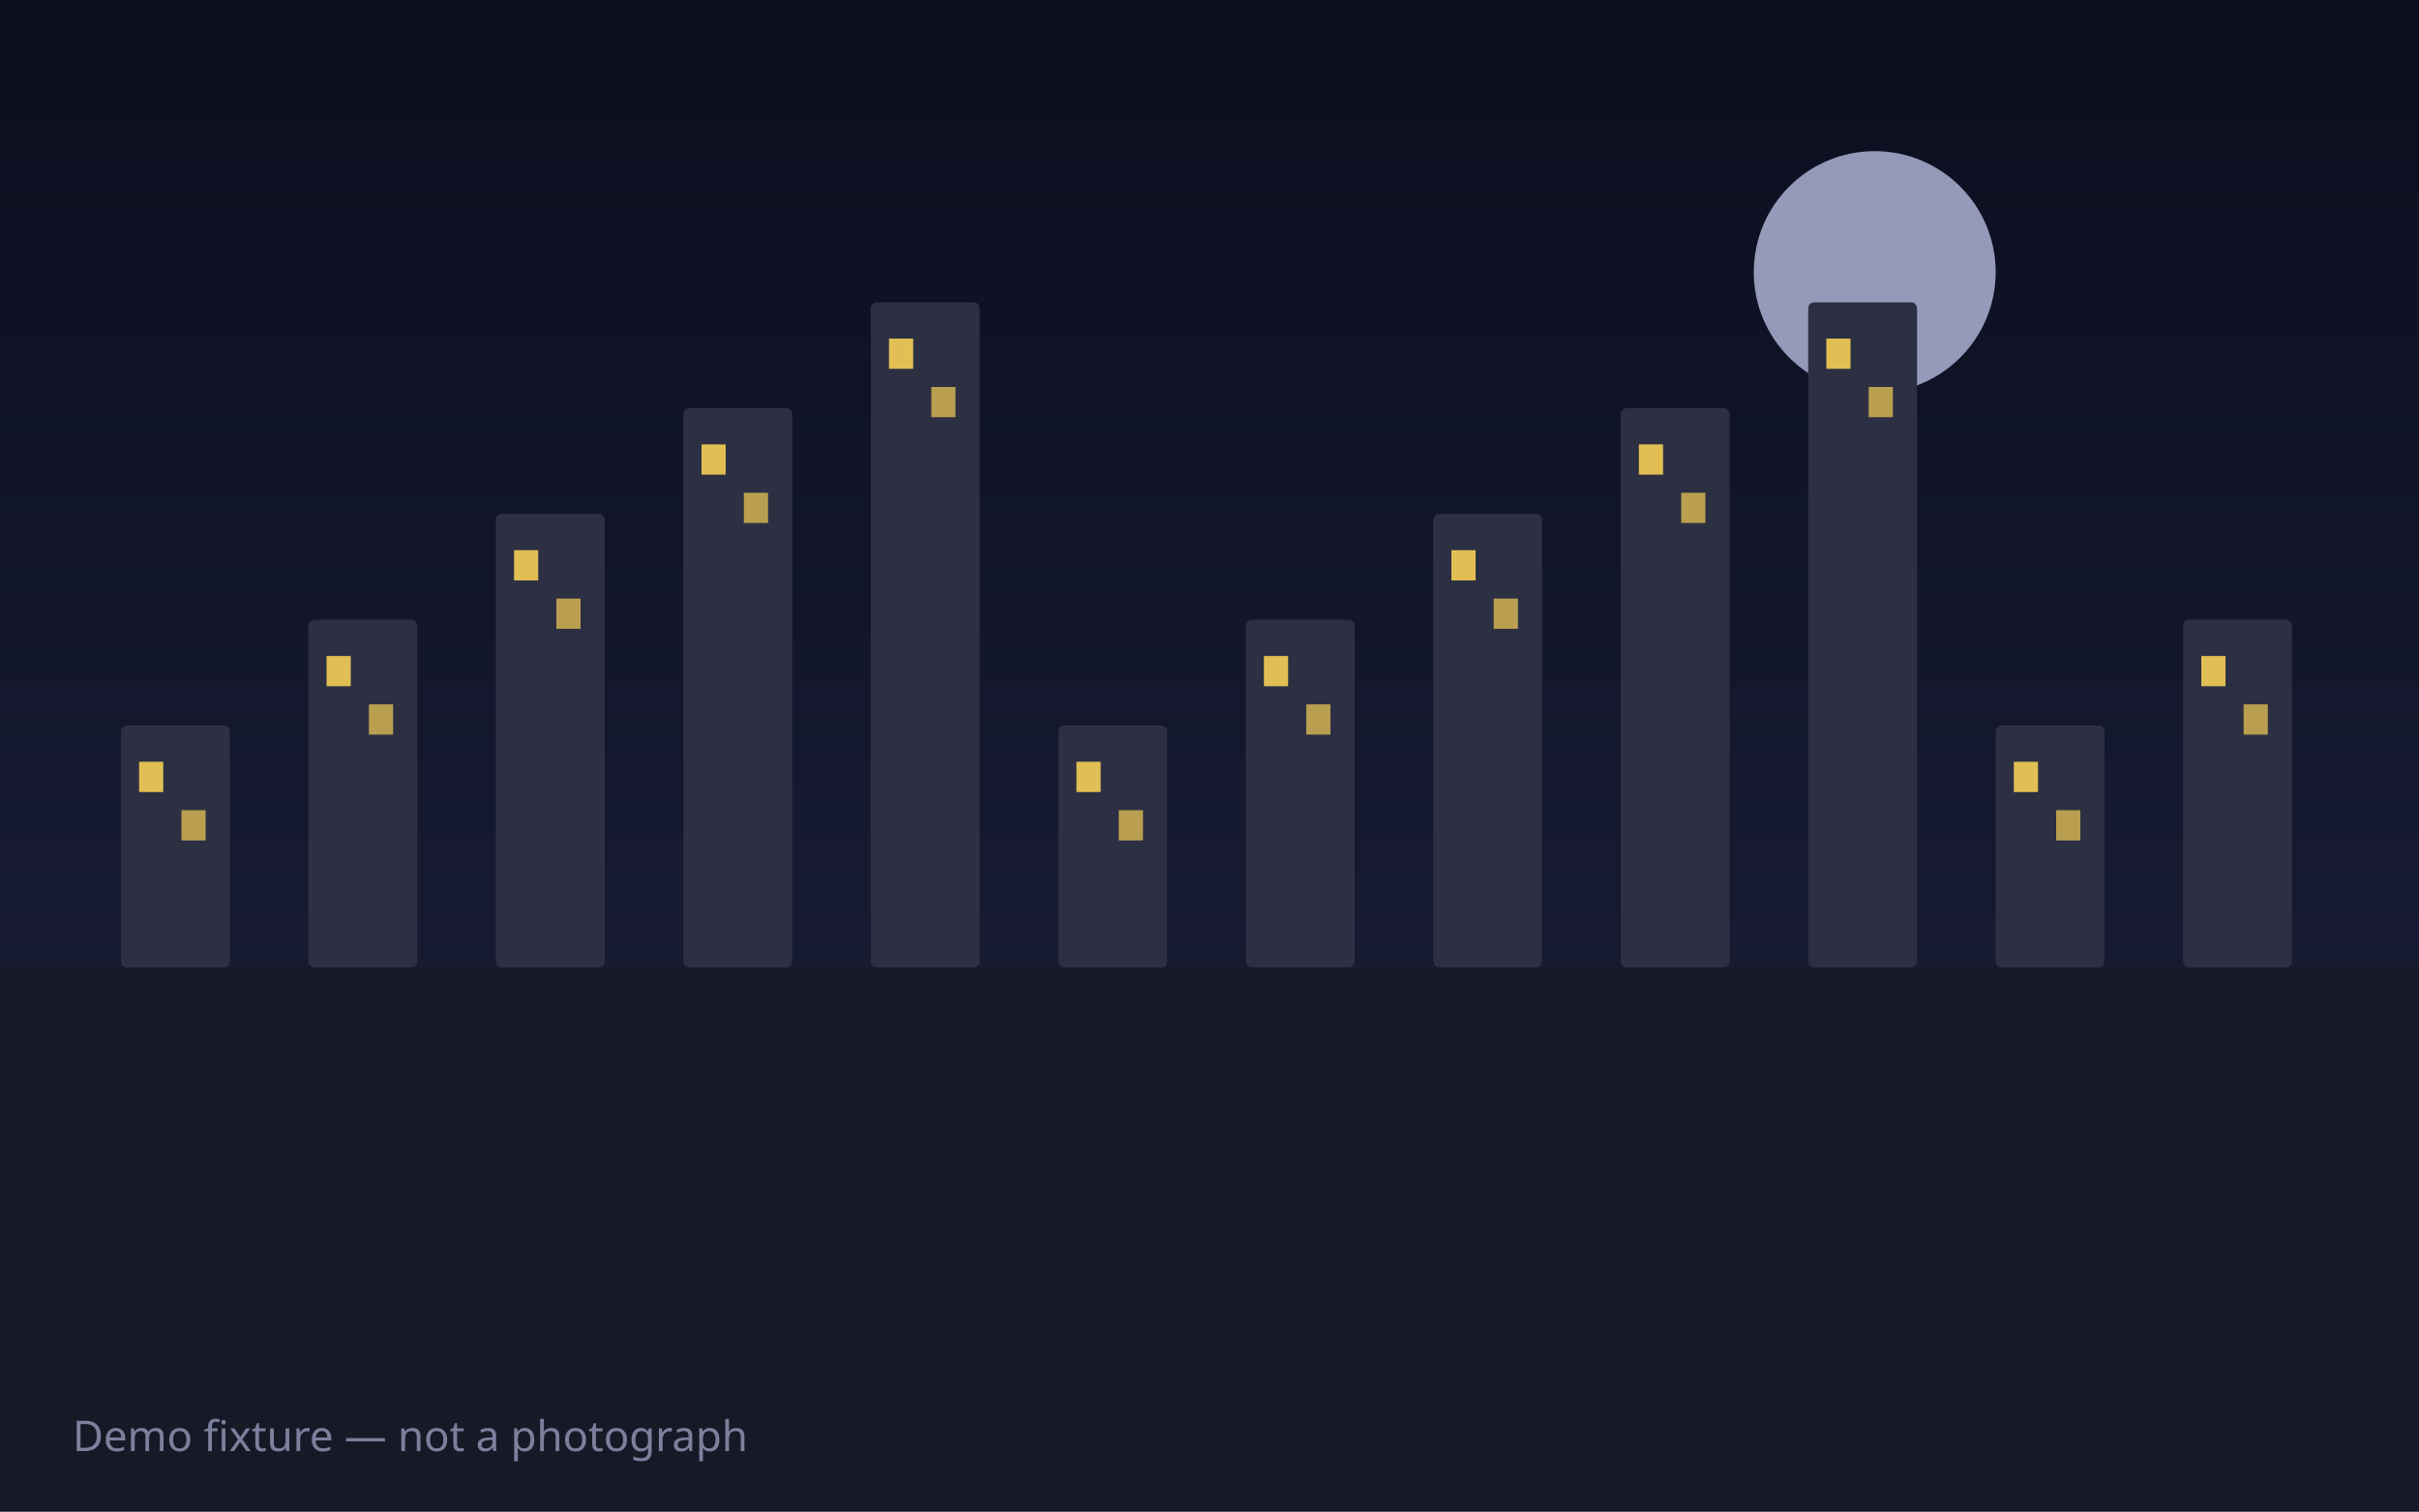
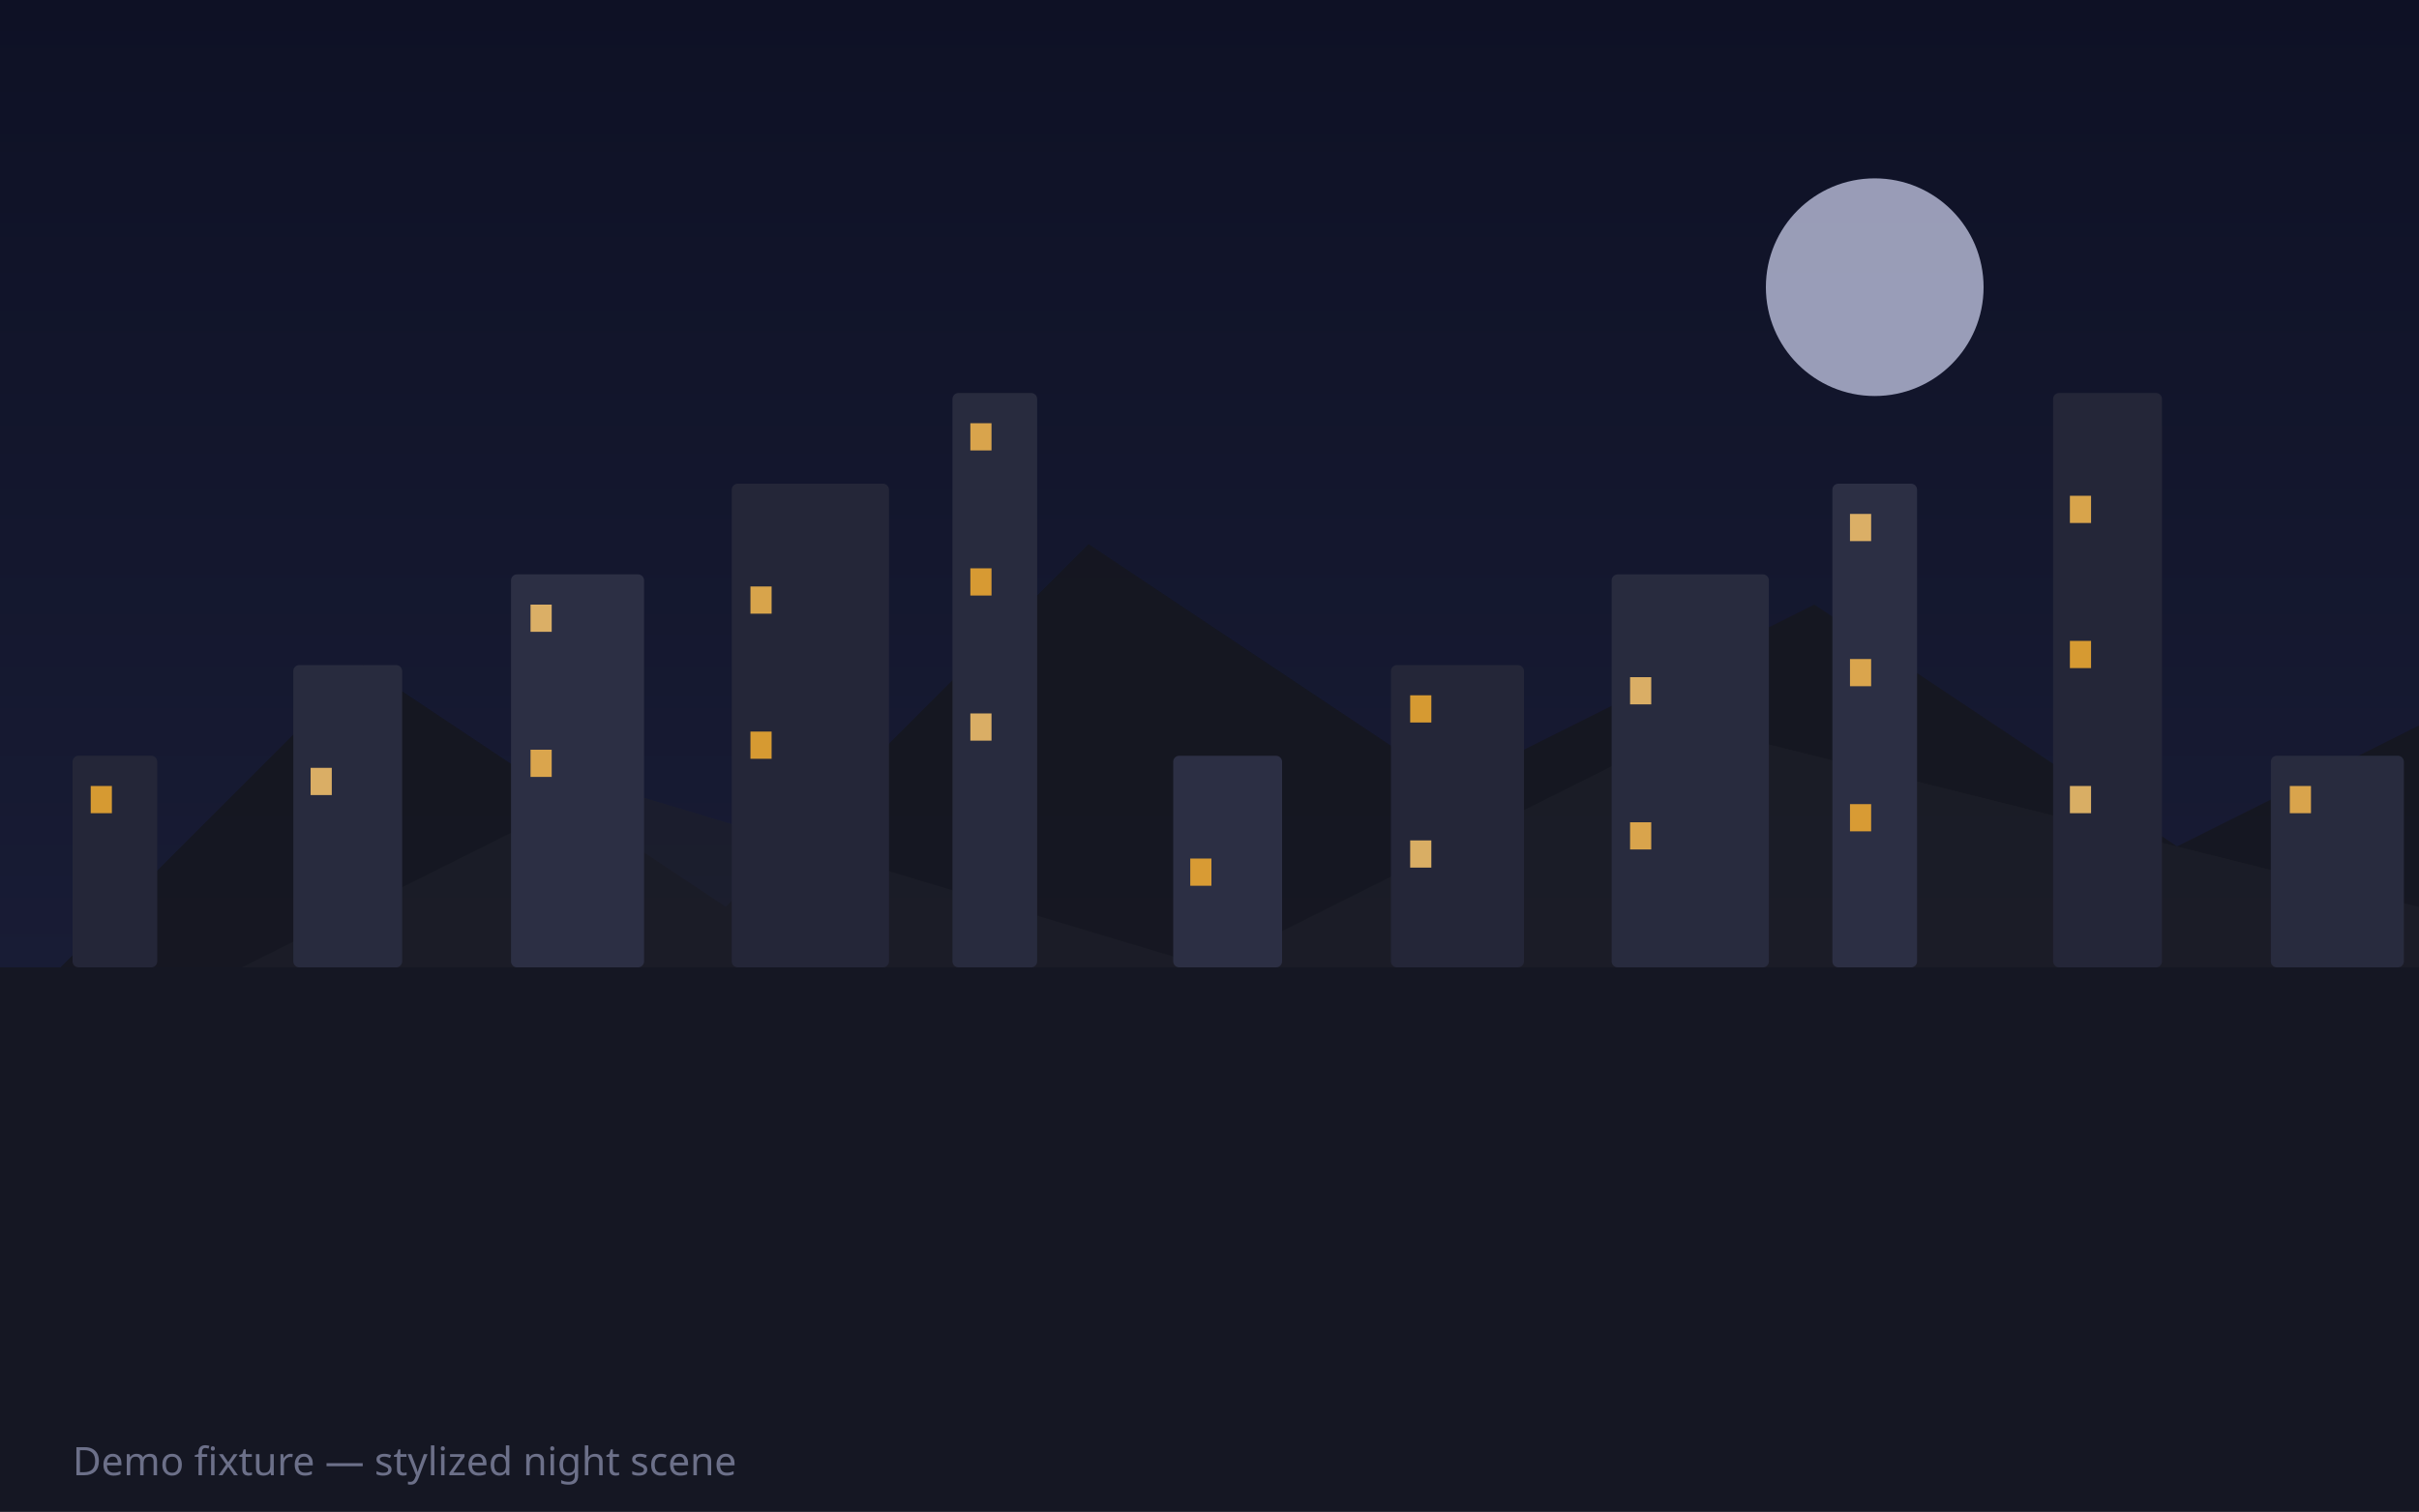
- <svg xmlns="http://www.w3.org/2000/svg" viewBox="0 0 800 500" role="img" aria-label="Demo night scene">
+ <svg xmlns="http://www.w3.org/2000/svg" width="800" height="500" viewBox="0 0 800 500" role="img" aria-label="Demo night scene">
  <defs>
    <linearGradient id="sky-aad-17" x1="0" y1="0" x2="0" y2="1">
-       <stop offset="0%" stop-color="hsl(232, 45%, 8%)" />
+       <stop offset="0%" stop-color="hsl(232, 45%, 10%)" />
      <stop offset="100%" stop-color="hsl(232, 35%, 18%)" />
    </linearGradient>
  </defs>
  <rect width="800" height="500" fill="url(#sky-aad-17)" />
-   <circle cx="620" cy="90" r="40" fill="hsl(232, 30%, 75%)" opacity="0.85" />
-   <rect y="320" width="800" height="180" fill="hsl(232, 25%, 12%)" />
-   <rect x="40" y="240" width="36" height="80" fill="hsl(232, 20%, 22%)" rx="2" />
-   <rect x="46" y="252" width="8" height="10" fill="hsl(45, 90%, 65%)" opacity="0.9" />
-   <rect x="60" y="268" width="8" height="10" fill="hsl(45, 90%, 65%)" opacity="0.7" />
-   <rect x="102" y="205" width="36" height="115" fill="hsl(232, 20%, 22%)" rx="2" />
-   <rect x="108" y="217" width="8" height="10" fill="hsl(45, 90%, 65%)" opacity="0.9" />
-   <rect x="122" y="233" width="8" height="10" fill="hsl(45, 90%, 65%)" opacity="0.7" />
-   <rect x="164" y="170" width="36" height="150" fill="hsl(232, 20%, 22%)" rx="2" />
-   <rect x="170" y="182" width="8" height="10" fill="hsl(45, 90%, 65%)" opacity="0.9" />
-   <rect x="184" y="198" width="8" height="10" fill="hsl(45, 90%, 65%)" opacity="0.7" />
-   <rect x="226" y="135" width="36" height="185" fill="hsl(232, 20%, 22%)" rx="2" />
-   <rect x="232" y="147" width="8" height="10" fill="hsl(45, 90%, 65%)" opacity="0.9" />
-   <rect x="246" y="163" width="8" height="10" fill="hsl(45, 90%, 65%)" opacity="0.7" />
-   <rect x="288" y="100" width="36" height="220" fill="hsl(232, 20%, 22%)" rx="2" />
-   <rect x="294" y="112" width="8" height="10" fill="hsl(45, 90%, 65%)" opacity="0.9" />
-   <rect x="308" y="128" width="8" height="10" fill="hsl(45, 90%, 65%)" opacity="0.7" />
-   <rect x="350" y="240" width="36" height="80" fill="hsl(232, 20%, 22%)" rx="2" />
-   <rect x="356" y="252" width="8" height="10" fill="hsl(45, 90%, 65%)" opacity="0.9" />
-   <rect x="370" y="268" width="8" height="10" fill="hsl(45, 90%, 65%)" opacity="0.7" />
-   <rect x="412" y="205" width="36" height="115" fill="hsl(232, 20%, 22%)" rx="2" />
-   <rect x="418" y="217" width="8" height="10" fill="hsl(45, 90%, 65%)" opacity="0.9" />
-   <rect x="432" y="233" width="8" height="10" fill="hsl(45, 90%, 65%)" opacity="0.7" />
-   <rect x="474" y="170" width="36" height="150" fill="hsl(232, 20%, 22%)" rx="2" />
-   <rect x="480" y="182" width="8" height="10" fill="hsl(45, 90%, 65%)" opacity="0.9" />
-   <rect x="494" y="198" width="8" height="10" fill="hsl(45, 90%, 65%)" opacity="0.7" />
-   <rect x="536" y="135" width="36" height="185" fill="hsl(232, 20%, 22%)" rx="2" />
-   <rect x="542" y="147" width="8" height="10" fill="hsl(45, 90%, 65%)" opacity="0.9" />
-   <rect x="556" y="163" width="8" height="10" fill="hsl(45, 90%, 65%)" opacity="0.7" />
-   <rect x="598" y="100" width="36" height="220" fill="hsl(232, 20%, 22%)" rx="2" />
-   <rect x="604" y="112" width="8" height="10" fill="hsl(45, 90%, 65%)" opacity="0.9" />
-   <rect x="618" y="128" width="8" height="10" fill="hsl(45, 90%, 65%)" opacity="0.7" />
-   <rect x="660" y="240" width="36" height="80" fill="hsl(232, 20%, 22%)" rx="2" />
-   <rect x="666" y="252" width="8" height="10" fill="hsl(45, 90%, 65%)" opacity="0.9" />
-   <rect x="680" y="268" width="8" height="10" fill="hsl(45, 90%, 65%)" opacity="0.7" />
-   <rect x="722" y="205" width="36" height="115" fill="hsl(232, 20%, 22%)" rx="2" />
-   <rect x="728" y="217" width="8" height="10" fill="hsl(45, 90%, 65%)" opacity="0.9" />
-   <rect x="742" y="233" width="8" height="10" fill="hsl(45, 90%, 65%)" opacity="0.7" />
-   <text x="24" y="480" fill="hsl(232, 15%, 55%)" font-family="system-ui,sans-serif" font-size="14">Demo fixture — not a photograph</text>
+   <circle cx="620" cy="95" r="36" fill="hsl(232, 28%, 78%)" opacity="0.82" />
+   <path d="M0 340 L120 220 L240 300 L360 180 L480 260 L600 200 L720 280 L800 240 L800 500 L0 500 Z" fill="hsl(232, 18%, 10%)" opacity="0.85" />
+   <path d="M0 360 L200 260 L400 320 L560 240 L800 300 L800 500 L0 500 Z" fill="hsl(232, 15%, 14%)" opacity="0.6" />
+   <rect y="320" width="800" height="180" fill="hsl(232, 25%, 11%)" />
+   <rect x="24" y="250" width="28" height="70" fill="hsl(232, 22%, 18%)" rx="2" />
+   <rect x="30" y="260" width="7" height="9" fill="hsl(38, 92%, 58%)" opacity="0.85" />
+   <rect x="97" y="220" width="36" height="100" fill="hsl(232, 22%, 20%)" rx="2" />
+   <rect x="102.727" y="254" width="7" height="9" fill="hsl(38, 92%, 70%)" opacity="0.85" />
+   <rect x="169" y="190" width="44" height="130" fill="hsl(232, 22%, 22%)" rx="2" />
+   <rect x="175.455" y="200" width="7" height="9" fill="hsl(38, 92%, 70%)" opacity="0.85" />
+   <rect x="175.455" y="248" width="7" height="9" fill="hsl(38, 92%, 64%)" opacity="0.85" />
+   <rect x="242" y="160" width="52" height="160" fill="hsl(232, 22%, 18%)" rx="2" />
+   <rect x="248.182" y="194" width="7" height="9" fill="hsl(38, 92%, 64%)" opacity="0.85" />
+   <rect x="248.182" y="242" width="7" height="9" fill="hsl(38, 92%, 58%)" opacity="0.85" />
+   <rect x="315" y="130" width="28" height="190" fill="hsl(232, 22%, 20%)" rx="2" />
+   <rect x="320.909" y="140" width="7" height="9" fill="hsl(38, 92%, 64%)" opacity="0.85" />
+   <rect x="320.909" y="188" width="7" height="9" fill="hsl(38, 92%, 58%)" opacity="0.85" />
+   <rect x="320.909" y="236" width="7" height="9" fill="hsl(38, 92%, 70%)" opacity="0.85" />
+   <rect x="388" y="250" width="36" height="70" fill="hsl(232, 22%, 22%)" rx="2" />
+   <rect x="393.636" y="284" width="7" height="9" fill="hsl(38, 92%, 58%)" opacity="0.85" />
+   <rect x="460" y="220" width="44" height="100" fill="hsl(232, 22%, 18%)" rx="2" />
+   <rect x="466.364" y="230" width="7" height="9" fill="hsl(38, 92%, 58%)" opacity="0.85" />
+   <rect x="466.364" y="278" width="7" height="9" fill="hsl(38, 92%, 70%)" opacity="0.85" />
+   <rect x="533" y="190" width="52" height="130" fill="hsl(232, 22%, 20%)" rx="2" />
+   <rect x="539.091" y="224" width="7" height="9" fill="hsl(38, 92%, 70%)" opacity="0.85" />
+   <rect x="539.091" y="272" width="7" height="9" fill="hsl(38, 92%, 64%)" opacity="0.85" />
+   <rect x="606" y="160" width="28" height="160" fill="hsl(232, 22%, 22%)" rx="2" />
+   <rect x="611.818" y="170" width="7" height="9" fill="hsl(38, 92%, 70%)" opacity="0.85" />
+   <rect x="611.818" y="218" width="7" height="9" fill="hsl(38, 92%, 64%)" opacity="0.85" />
+   <rect x="611.818" y="266" width="7" height="9" fill="hsl(38, 92%, 58%)" opacity="0.85" />
+   <rect x="679" y="130" width="36" height="190" fill="hsl(232, 22%, 18%)" rx="2" />
+   <rect x="684.545" y="164" width="7" height="9" fill="hsl(38, 92%, 64%)" opacity="0.85" />
+   <rect x="684.545" y="212" width="7" height="9" fill="hsl(38, 92%, 58%)" opacity="0.85" />
+   <rect x="684.545" y="260" width="7" height="9" fill="hsl(38, 92%, 70%)" opacity="0.85" />
+   <rect x="751" y="250" width="44" height="70" fill="hsl(232, 22%, 20%)" rx="2" />
+   <rect x="757.273" y="260" width="7" height="9" fill="hsl(38, 92%, 64%)" opacity="0.85" />
+   <text x="24" y="488" fill="hsl(232, 12%, 48%)" font-family="system-ui,sans-serif" font-size="13">Demo fixture — stylized night scene</text>
</svg>
